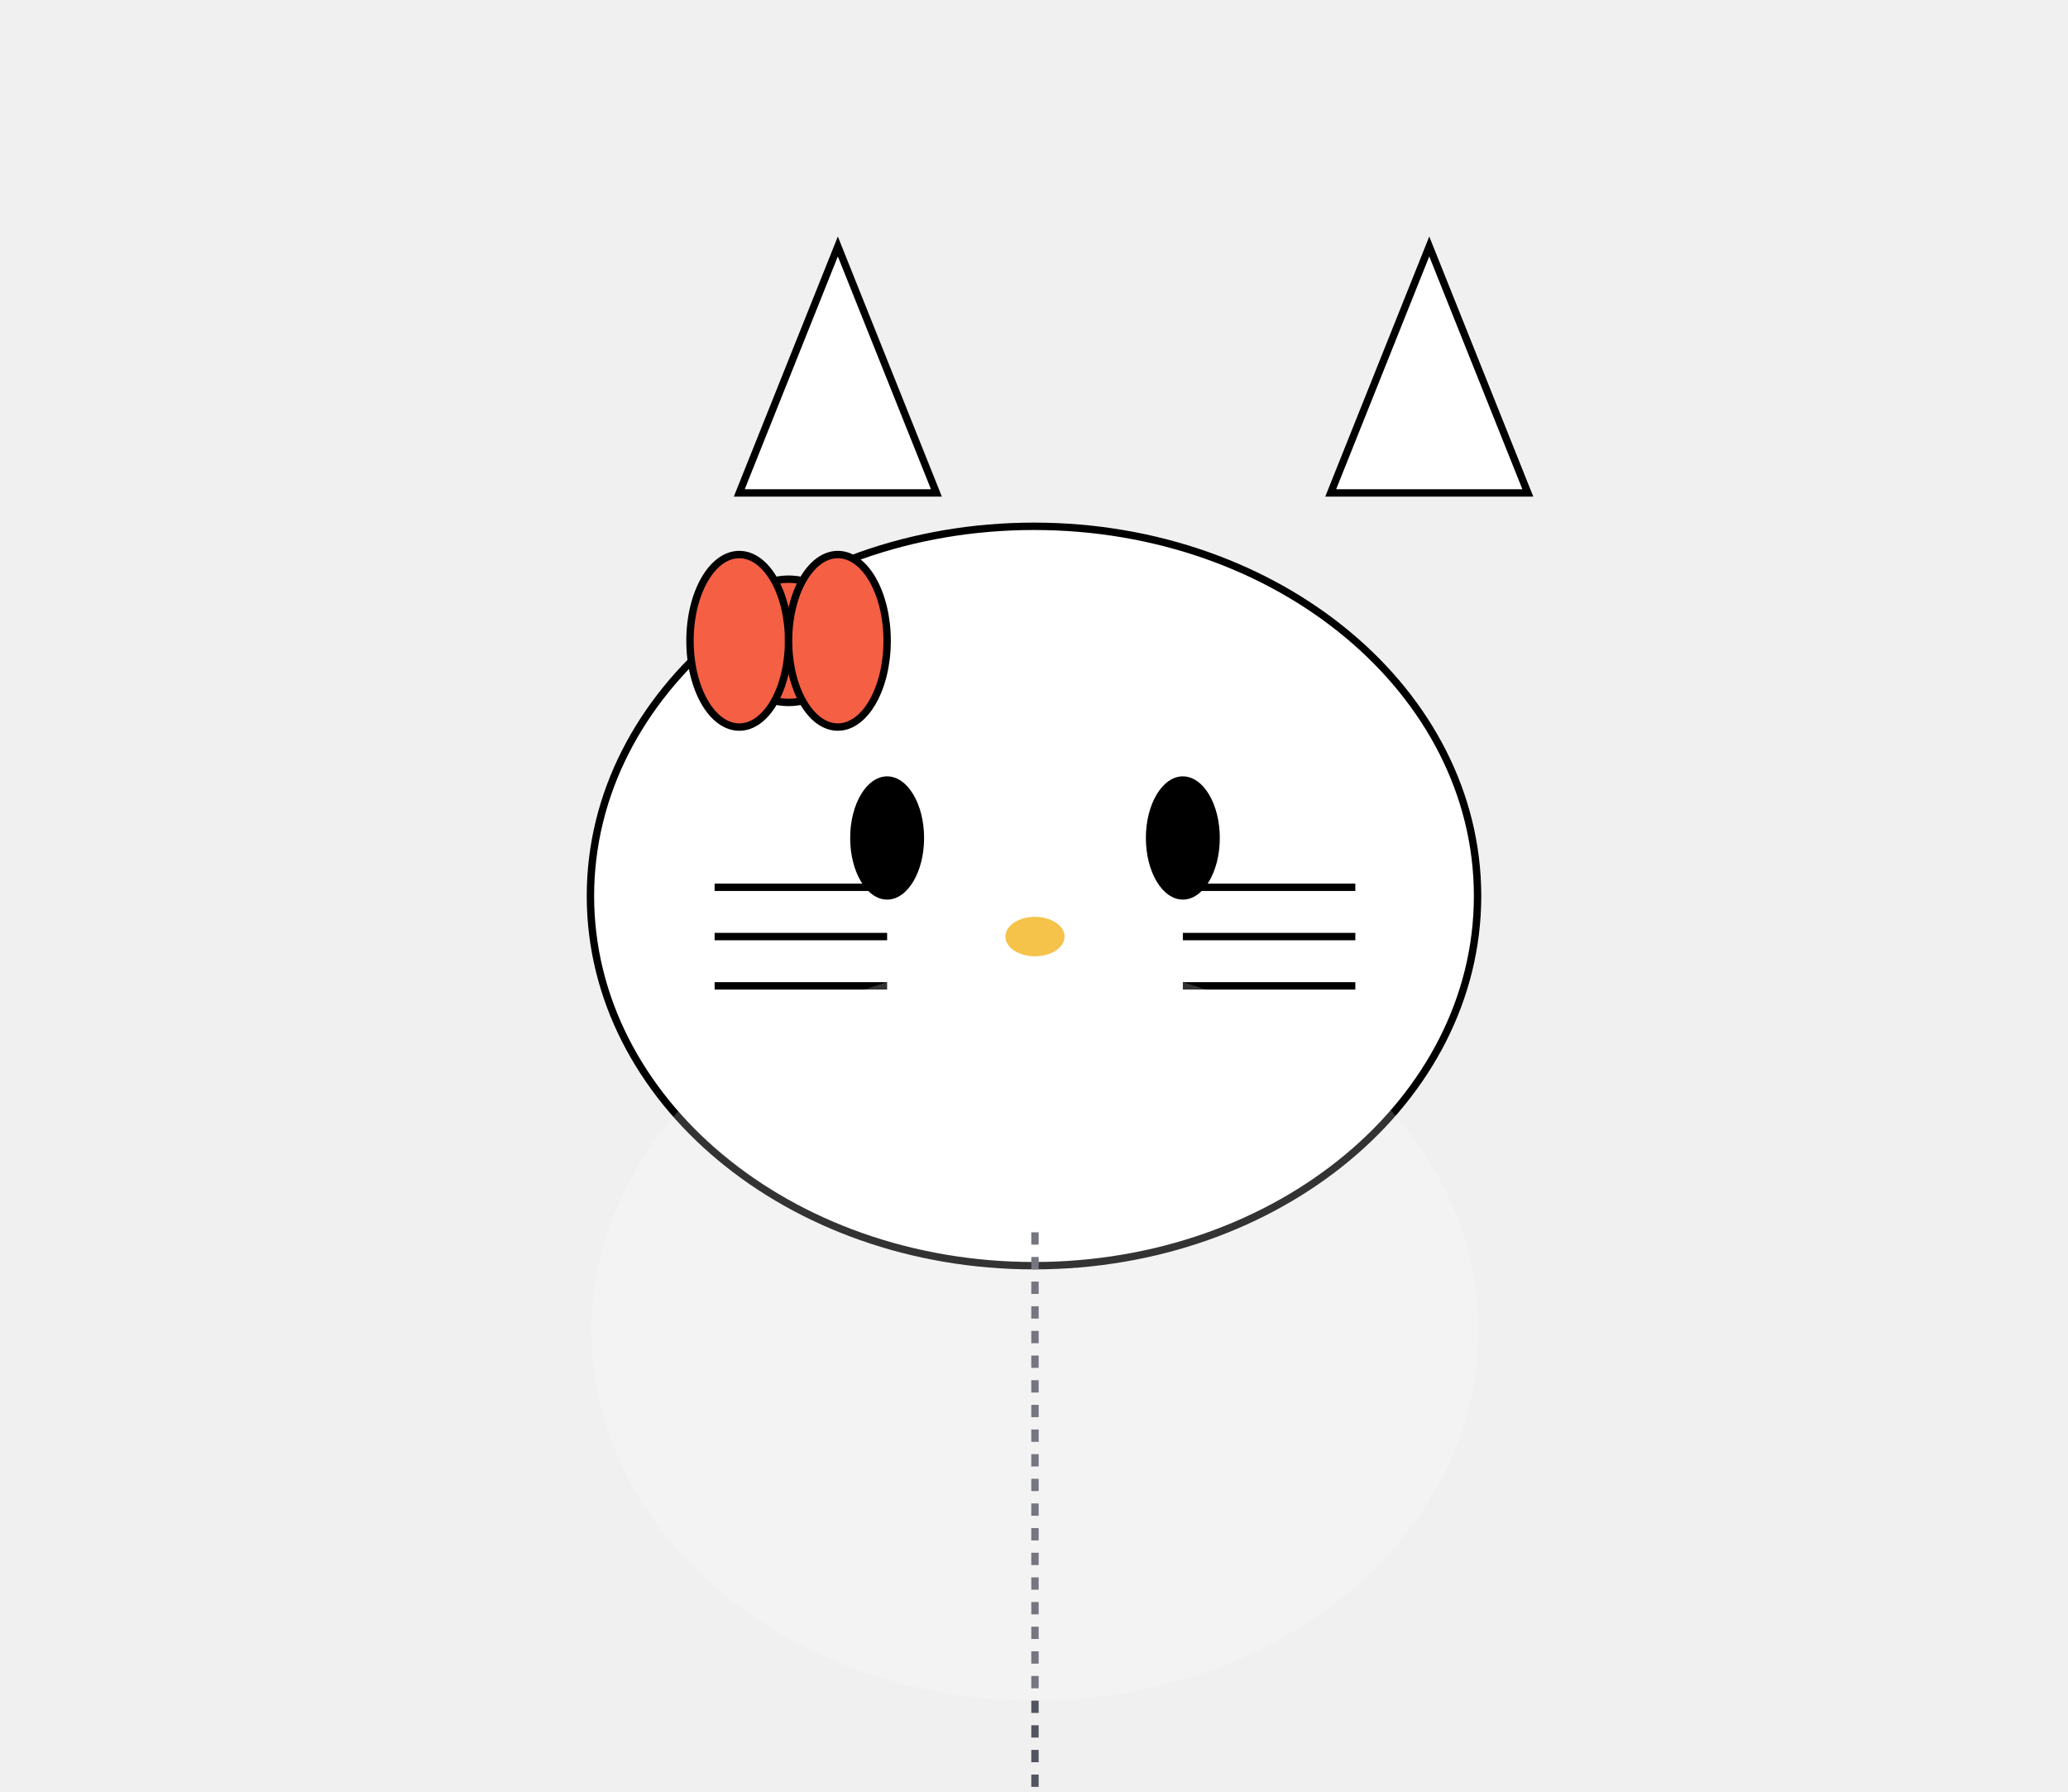
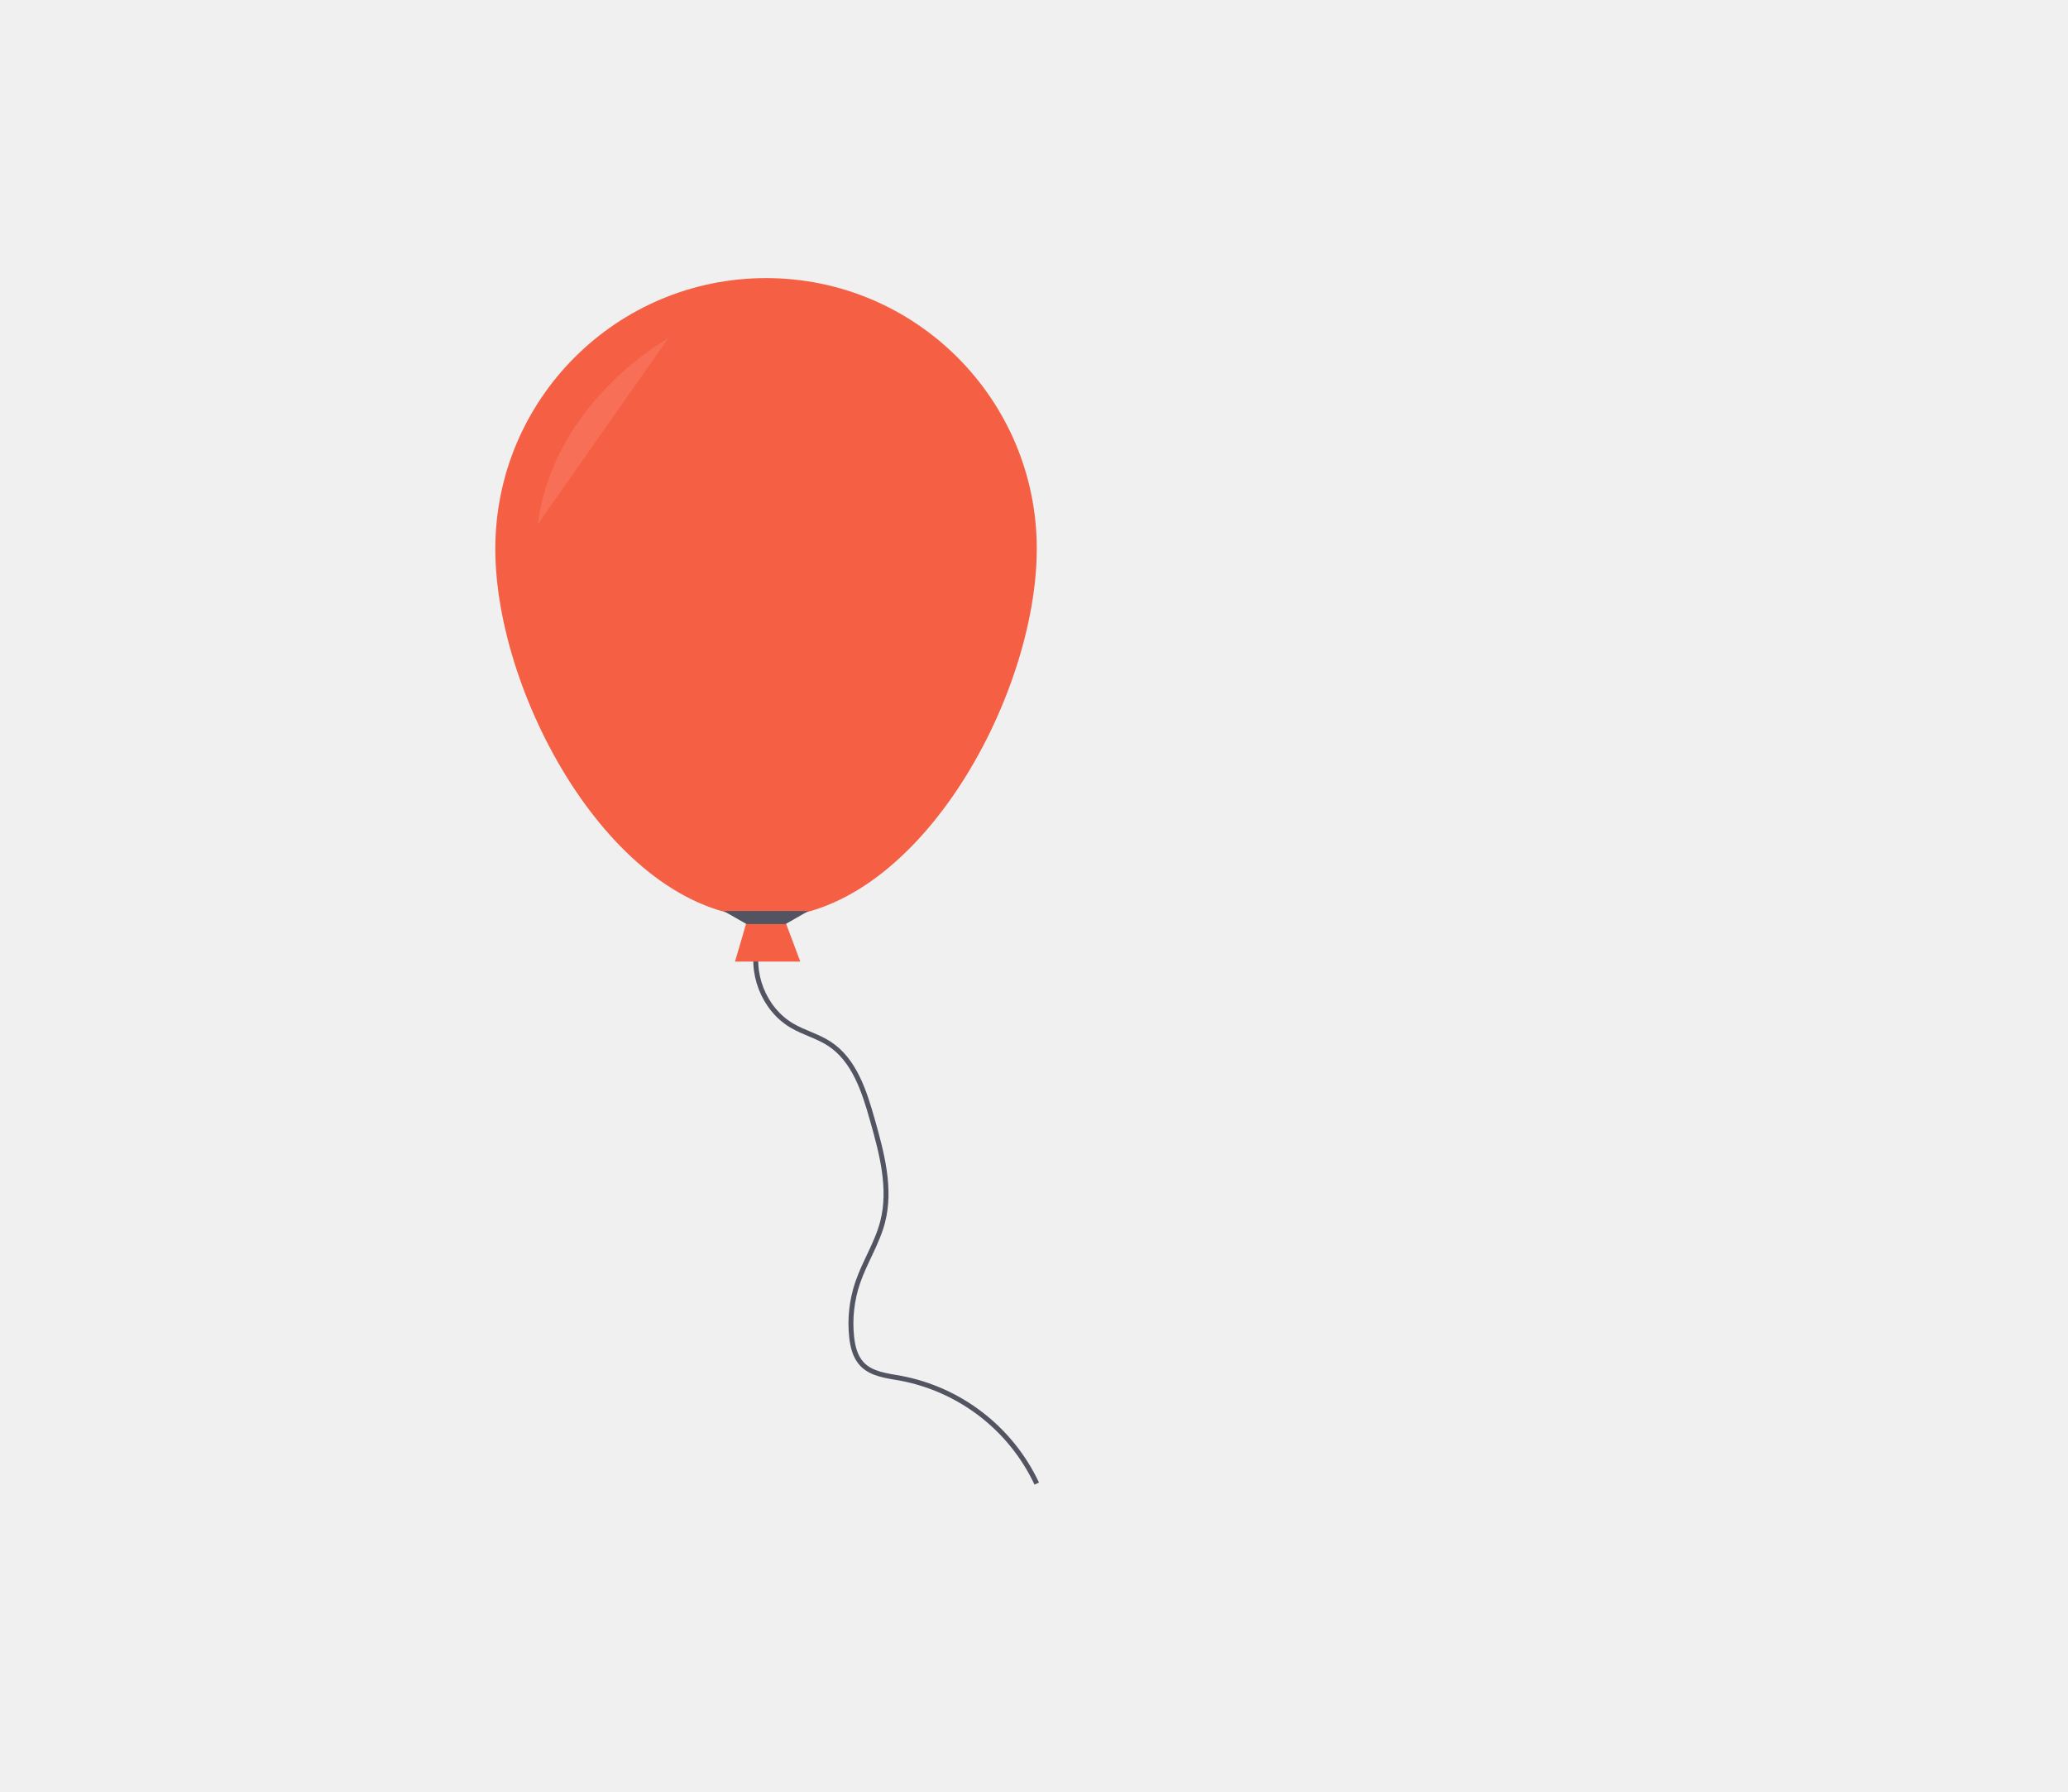
- <svg xmlns="http://www.w3.org/2000/svg" id="hello-kitty-balloon" data-name="Layer 1" width="839.2" height="727.08" viewBox="0 0 839.2 727.08">
-   <ellipse cx="419.6" cy="363.54" rx="180" ry="150" fill="#fff" stroke="#000" stroke-width="3" />
-   <polygon points="300 200 340 100 380 200" fill="#fff" stroke="#000" stroke-width="3" />
-   <polygon points="540 200 580 100 620 200" fill="#fff" stroke="#000" stroke-width="3" />
-   <ellipse cx="360" cy="340" rx="15" ry="25" fill="#000" />
-   <ellipse cx="480" cy="340" rx="15" ry="25" fill="#000" />
-   <ellipse cx="420" cy="380" rx="12" ry="8" fill="#f5c24a" />
-   <line x1="290" y1="360" x2="360" y2="360" stroke="#000" stroke-width="3" />
-   <line x1="290" y1="380" x2="360" y2="380" stroke="#000" stroke-width="3" />
-   <line x1="290" y1="400" x2="360" y2="400" stroke="#000" stroke-width="3" />
-   <line x1="480" y1="360" x2="550" y2="360" stroke="#000" stroke-width="3" />
-   <line x1="480" y1="380" x2="550" y2="380" stroke="#000" stroke-width="3" />
-   <line x1="480" y1="400" x2="550" y2="400" stroke="#000" stroke-width="3" />
-   <circle cx="320" cy="260" r="25" fill="#f55f44" stroke="#000" stroke-width="3" />
-   <ellipse cx="300" cy="260" rx="20" ry="35" fill="#f55f44" stroke="#000" stroke-width="3" />
-   <ellipse cx="340" cy="260" rx="20" ry="35" fill="#f55f44" stroke="#000" stroke-width="3" />
-   <line x1="420" y1="500" x2="420" y2="727.08" stroke="#535461" stroke-width="3" stroke-dasharray="5,5" />
-   <ellipse cx="420" cy="540" rx="180" ry="150" fill="#fff" opacity="0.2" />
+ <svg xmlns="http://www.w3.org/2000/svg" id="683d3690-e1ab-45db-97b8-9484a1649262" data-name="Layer 1" width="839.2" height="727.08" viewBox="0 0 839.2 727.08">
+   <path d="M488.31,468c-3.94,12.79,2,27.91,13.53,34.64,4.84,2.82,10.41,4.24,15.1,7.3,10.19,6.64,14.21,19.35,17.52,31.05,3.8,13.45,7.61,27.67,4.13,41.2-2.22,8.63-7.27,16.26-10.14,24.7a51.54,51.54,0,0,0-2.45,22c.42,3.94,1.4,8,4.1,10.94,3.9,4.2,10.18,4.83,15.82,5.84a76.78,76.78,0,0,1,55.2,42.74" transform="translate(-180.4 -86.46)" fill="none" stroke="#535461" stroke-miterlimit="10" stroke-width="2" />
+   <polygon points="324.76 390.14 298.28 390.14 302.92 374.26 318.8 374.26 324.76 390.14" fill="#f55f44" />
+   <path d="M601.12,309.16c0,60.68-49.19,149.57-109.86,149.57s-109.86-88.9-109.86-149.57a109.86,109.86,0,0,1,219.73,0Z" transform="translate(-180.4 -86.46)" fill="#f55f44" />
+   <polygon points="318.8 374.92 302.92 374.92 293.65 369.63 328.07 369.63 318.8 374.92" fill="#535461" />
+   <path d="M451.55,223.78s-46.33,25.15-52.95,75.45" transform="translate(-180.4 -86.46)" fill="#fff" opacity="0.1" />
</svg>
